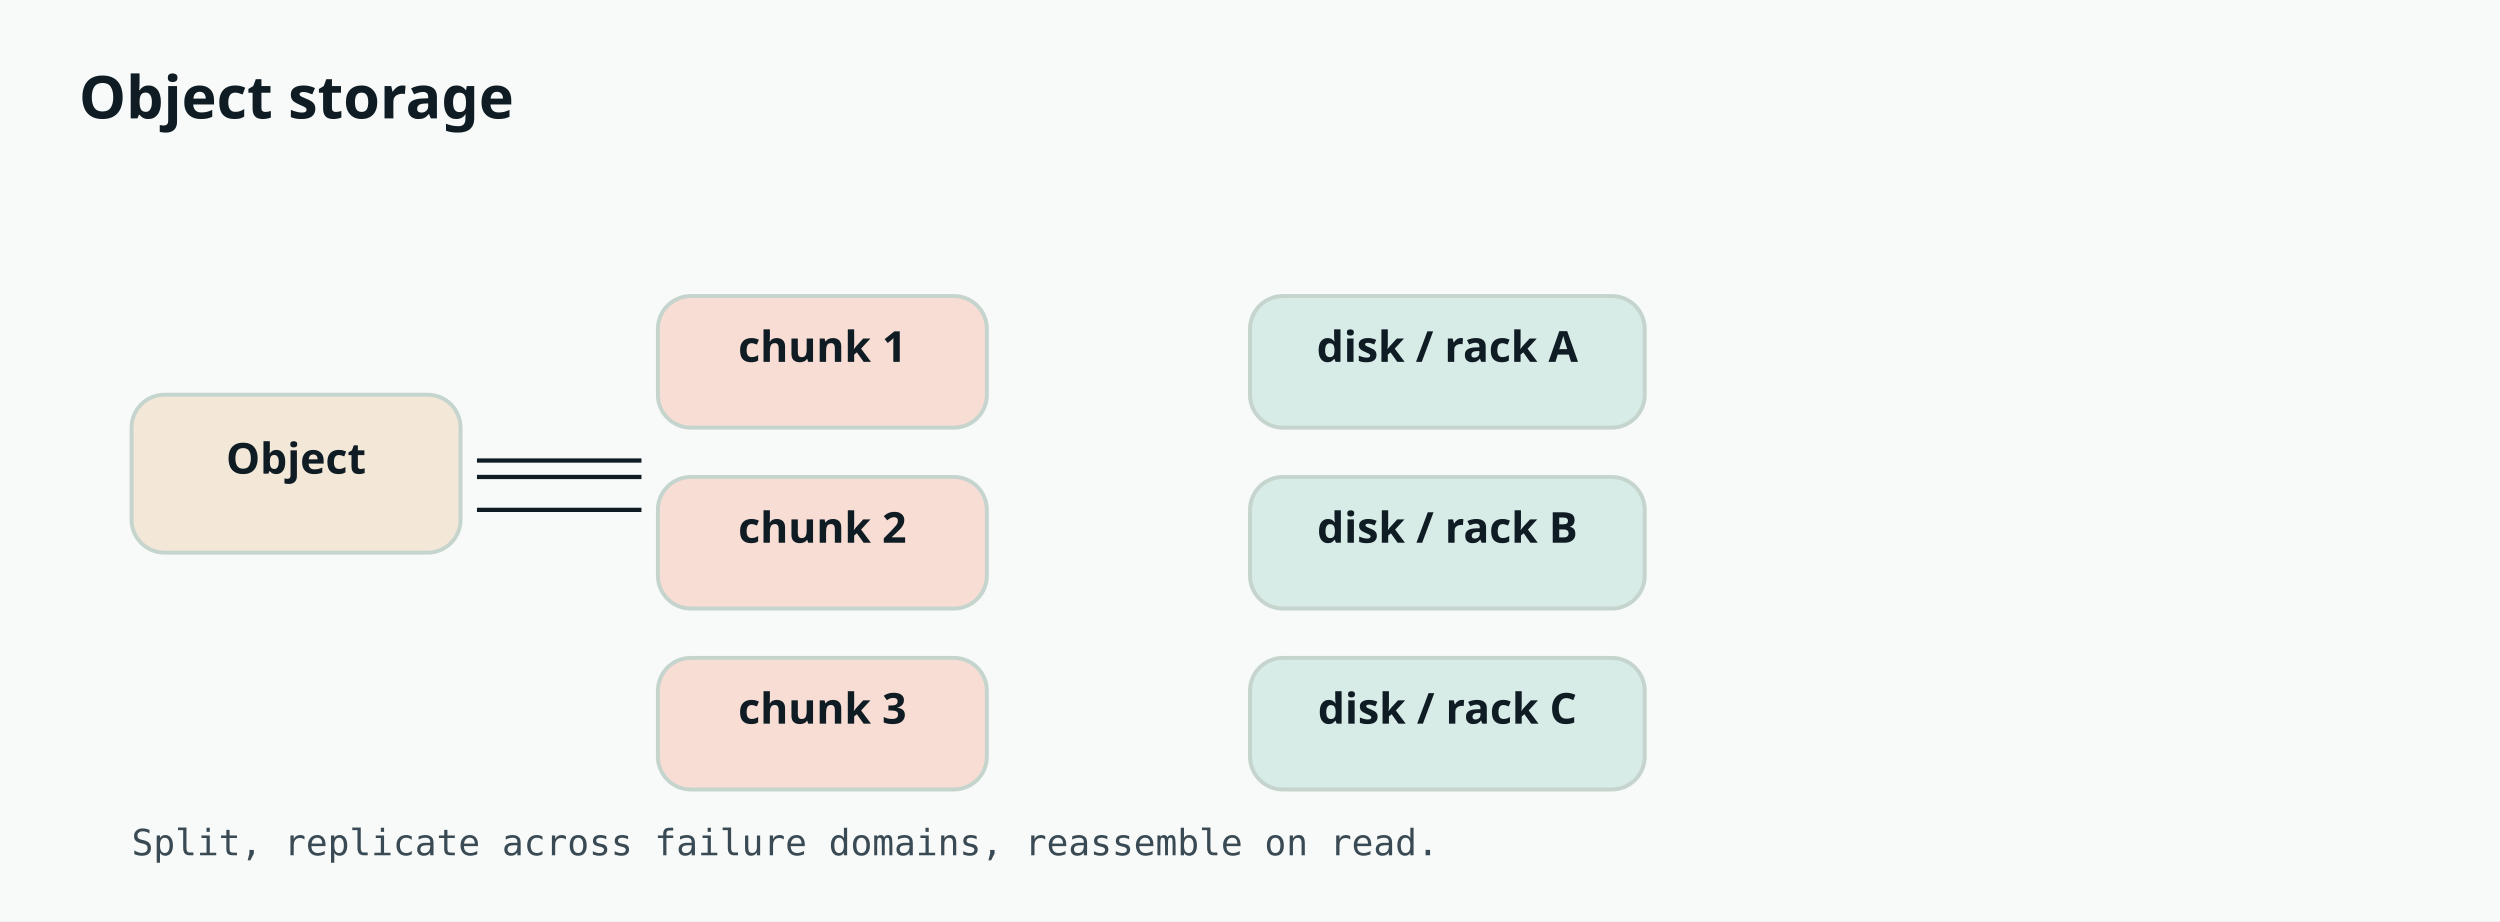
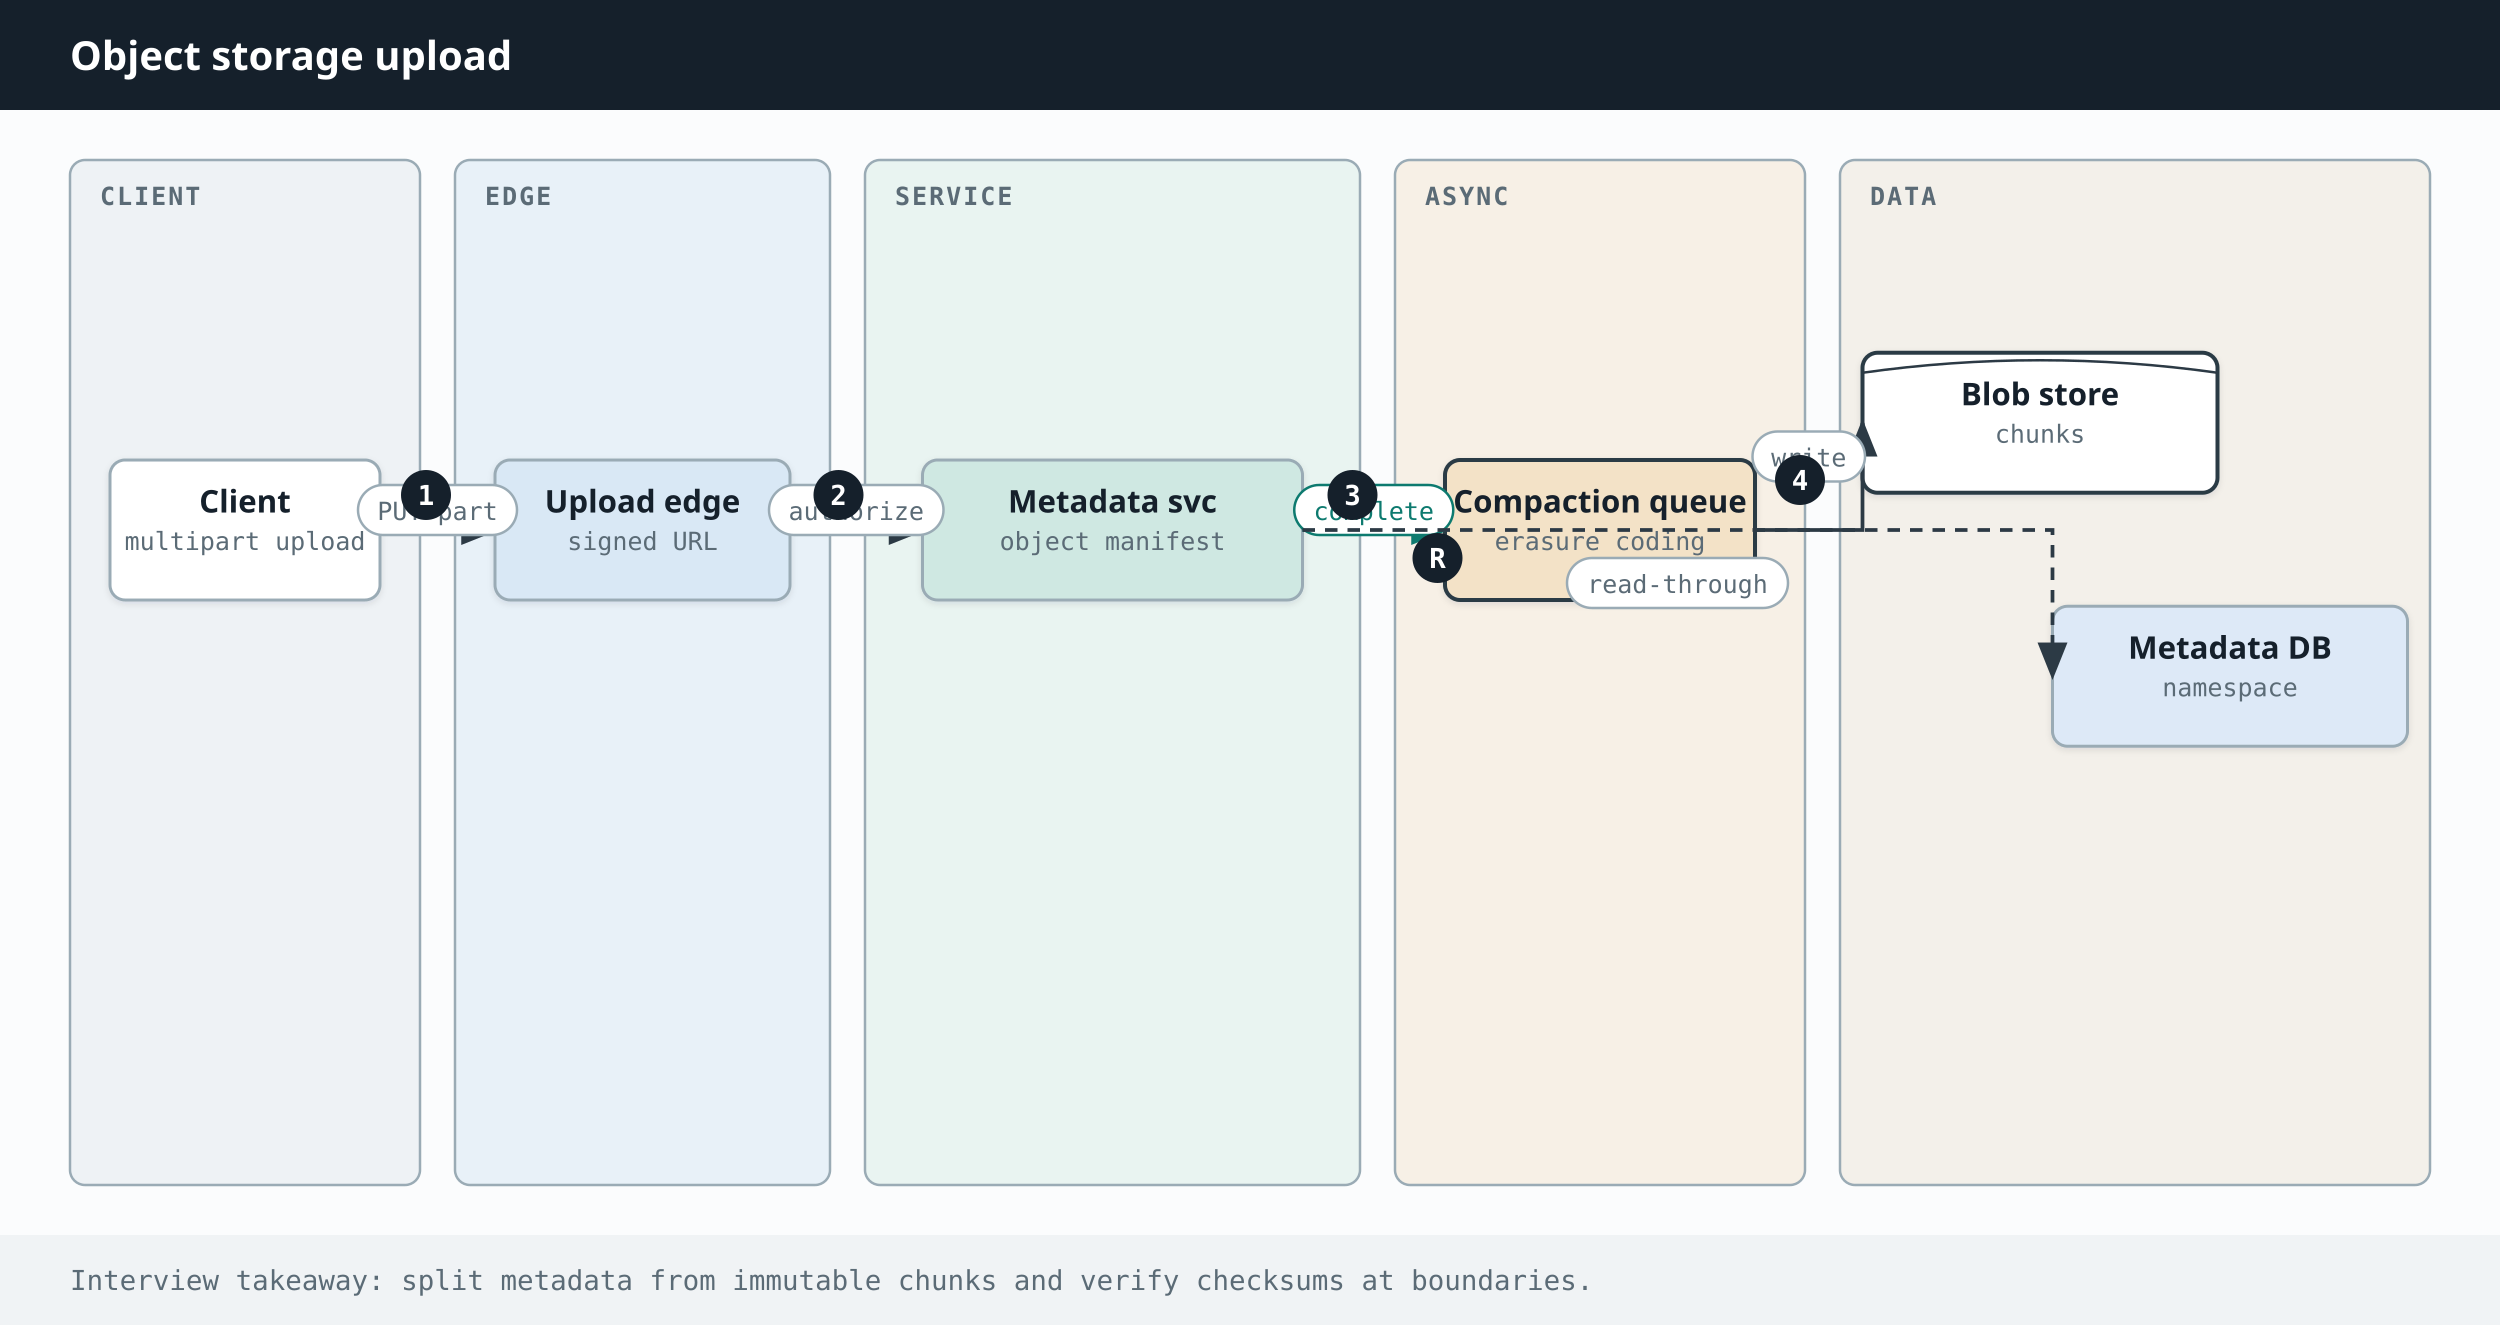
- <svg xmlns="http://www.w3.org/2000/svg" width="760" height="280" viewBox="0 0 760 280" role="img" aria-label="Object storage">
+ <svg xmlns="http://www.w3.org/2000/svg" width="1000" height="530" viewBox="0 0 1000 530" role="img" aria-label="Object storage upload">
  <defs>
-     <marker id="arrowhead" markerWidth="8" markerHeight="8" refX="6" refY="3" orient="auto">
-       <path d="M0,0 L6,3 L0,6 Z" fill="#0f1c24" />
+     <marker id="arr-object-storage-upload" markerWidth="10" markerHeight="8" refX="9" refY="4" orient="auto">
+       <path d="M0,0 L10,4 L0,8 Z" fill="#2c3a45" />
    </marker>
+     <marker id="arr-acc-object-storage-upload" markerWidth="10" markerHeight="8" refX="9" refY="4" orient="auto">
+       <path d="M0,0 L10,4 L0,8 Z" fill="#0d7a6f" />
+     </marker>
+     <filter id="sh-object-storage-upload" x="-8%" y="-8%" width="116%" height="124%">
+       <feDropShadow dx="0" dy="1" stdDeviation="1.2" flood-color="#15202b" flood-opacity="0.10" />
+     </filter>
  </defs>
-   <rect width="760" height="280" fill="#f7faf8" />
-   <text x="24" y="36" font-family="Manrope, Segoe UI, sans-serif" font-size="18" font-weight="700" fill="#0f1c24">Object storage</text>
-   <rect x="40" y="120" width="100" height="48" rx="10" fill="#f3e8d8" stroke="#c5d5ce" stroke-width="1.2" />
-   <text x="90.0" y="144.0" text-anchor="middle" font-family="Manrope, Segoe UI, sans-serif" font-size="13" font-weight="650" fill="#0f1c24">Object</text>
-   <rect x="200" y="90" width="100" height="40" rx="10" fill="#f7ddd4" stroke="#c5d5ce" stroke-width="1.2" />
-   <text x="250.0" y="110.0" text-anchor="middle" font-family="Manrope, Segoe UI, sans-serif" font-size="13" font-weight="650" fill="#0f1c24">chunk 1</text>
-   <rect x="200" y="145" width="100" height="40" rx="10" fill="#f7ddd4" stroke="#c5d5ce" stroke-width="1.2" />
-   <text x="250.0" y="165.0" text-anchor="middle" font-family="Manrope, Segoe UI, sans-serif" font-size="13" font-weight="650" fill="#0f1c24">chunk 2</text>
-   <rect x="200" y="200" width="100" height="40" rx="10" fill="#f7ddd4" stroke="#c5d5ce" stroke-width="1.2" />
-   <text x="250.0" y="220.0" text-anchor="middle" font-family="Manrope, Segoe UI, sans-serif" font-size="13" font-weight="650" fill="#0f1c24">chunk 3</text>
-   <rect x="380" y="90" width="120" height="40" rx="10" fill="#d7ebe7" stroke="#c5d5ce" stroke-width="1.2" />
-   <text x="440.0" y="110.0" text-anchor="middle" font-family="Manrope, Segoe UI, sans-serif" font-size="13" font-weight="650" fill="#0f1c24">disk / rack A</text>
-   <rect x="380" y="145" width="120" height="40" rx="10" fill="#d7ebe7" stroke="#c5d5ce" stroke-width="1.2" />
-   <text x="440.0" y="165.0" text-anchor="middle" font-family="Manrope, Segoe UI, sans-serif" font-size="13" font-weight="650" fill="#0f1c24">disk / rack B</text>
-   <rect x="380" y="200" width="120" height="40" rx="10" fill="#d7ebe7" stroke="#c5d5ce" stroke-width="1.2" />
-   <text x="440.0" y="220.0" text-anchor="middle" font-family="Manrope, Segoe UI, sans-serif" font-size="13" font-weight="650" fill="#0f1c24">disk / rack C</text>
-   <path d="M145 140 H195" stroke="#0f1c24" stroke-width="1.3" />
-   <path d="M145 145 H195" stroke="#0f1c24" stroke-width="1.3" />
-   <path d="M145 155 H195" stroke="#0f1c24" stroke-width="1.3" />
-   <text x="40" y="260" font-family="IBM Plex Mono, ui-monospace, monospace" font-size="11" fill="#3a4a54">Split, replicate across failure domains, reassemble on read.</text>
+   <rect width="1000" height="530" fill="#fbfcfd" />
+   <rect x="0" y="0" width="1000" height="44" fill="#15202b" />
+   <text x="28" y="28" font-family="Manrope, 'Segoe UI', system-ui, sans-serif" font-size="16" font-weight="700" fill="#ffffff">Object storage upload</text>
+   <rect x="28" y="64" width="140" height="410" rx="6" fill="#eef2f5" stroke="#9aabb5" stroke-width="1" />
+   <text x="40" y="82" font-family="'IBM Plex Mono', ui-monospace, monospace" font-size="10" font-weight="600" letter-spacing="0.08em" fill="#5b6b76">CLIENT</text>
+   <rect x="182" y="64" width="150" height="410" rx="6" fill="#e8f1f8" stroke="#9aabb5" stroke-width="1" />
+   <text x="194" y="82" font-family="'IBM Plex Mono', ui-monospace, monospace" font-size="10" font-weight="600" letter-spacing="0.08em" fill="#5b6b76">EDGE</text>
+   <rect x="346" y="64" width="198" height="410" rx="6" fill="#e9f4f1" stroke="#9aabb5" stroke-width="1" />
+   <text x="358" y="82" font-family="'IBM Plex Mono', ui-monospace, monospace" font-size="10" font-weight="600" letter-spacing="0.08em" fill="#5b6b76">SERVICE</text>
+   <rect x="558" y="64" width="164" height="410" rx="6" fill="#f7f0e6" stroke="#9aabb5" stroke-width="1" />
+   <text x="570" y="82" font-family="'IBM Plex Mono', ui-monospace, monospace" font-size="10" font-weight="600" letter-spacing="0.08em" fill="#5b6b76">ASYNC</text>
+   <rect x="736" y="64" width="236" height="410" rx="6" fill="#f3f0ea" stroke="#9aabb5" stroke-width="1" />
+   <text x="748" y="82" font-family="'IBM Plex Mono', ui-monospace, monospace" font-size="10" font-weight="600" letter-spacing="0.08em" fill="#5b6b76">DATA</text>
+   <rect x="44" y="184" width="108" height="56" rx="6" fill="#ffffff" stroke="#9aabb5" stroke-width="1.2" filter="url(#sh-object-storage-upload)" />
+   <text x="98" y="205" text-anchor="middle" font-family="Manrope, 'Segoe UI', system-ui, sans-serif" font-size="12.5" font-weight="650" fill="#15202b">Client</text>
+   <text x="98" y="220" text-anchor="middle" font-family="'IBM Plex Mono', ui-monospace, monospace" font-size="10" fill="#5b6b76">multipart upload</text>
+   <rect x="198" y="184" width="118" height="56" rx="6" fill="#d9e8f5" stroke="#9aabb5" stroke-width="1.2" filter="url(#sh-object-storage-upload)" />
+   <text x="257" y="205" text-anchor="middle" font-family="Manrope, 'Segoe UI', system-ui, sans-serif" font-size="12.5" font-weight="650" fill="#15202b">Upload edge</text>
+   <text x="257" y="220" text-anchor="middle" font-family="'IBM Plex Mono', ui-monospace, monospace" font-size="10" fill="#5b6b76">signed URL</text>
+   <rect x="369" y="184" width="152" height="56" rx="6" fill="#cfe8e2" stroke="#9aabb5" stroke-width="1.2" filter="url(#sh-object-storage-upload)" />
+   <text x="445" y="205" text-anchor="middle" font-family="Manrope, 'Segoe UI', system-ui, sans-serif" font-size="12.5" font-weight="650" fill="#15202b">Metadata svc</text>
+   <text x="445" y="220" text-anchor="middle" font-family="'IBM Plex Mono', ui-monospace, monospace" font-size="10" fill="#5b6b76">object manifest</text>
+   <rect x="578" y="184" width="124" height="56" rx="6" fill="#f3e2c7" stroke="#2c3a45" stroke-width="1.6" filter="url(#sh-object-storage-upload)" />
+   <text x="640" y="205" text-anchor="middle" font-family="Manrope, 'Segoe UI', system-ui, sans-serif" font-size="12.5" font-weight="650" fill="#15202b">Compaction queue</text>
+   <text x="640" y="220" text-anchor="middle" font-family="'IBM Plex Mono', ui-monospace, monospace" font-size="10" fill="#5b6b76">erasure coding</text>
+   <rect x="745" y="141.1" width="142" height="56" rx="6" fill="#ffffff" stroke="#2c3a45" stroke-width="1.6" filter="url(#sh-object-storage-upload)" />
+   <path d="M745,149.1 Q816,139.1 887,149.1" fill="none" stroke="#2c3a45" stroke-width="1" />
+   <text x="816" y="162.1" text-anchor="middle" font-family="Manrope, 'Segoe UI', system-ui, sans-serif" font-size="12.5" font-weight="650" fill="#15202b">Blob store</text>
+   <text x="816" y="177.1" text-anchor="middle" font-family="'IBM Plex Mono', ui-monospace, monospace" font-size="10" fill="#5b6b76">chunks</text>
+   <rect x="821" y="242.5" width="142" height="56" rx="6" fill="#dde9f7" stroke="#9aabb5" stroke-width="1.2" filter="url(#sh-object-storage-upload)" />
+   <text x="892" y="263.5" text-anchor="middle" font-family="Manrope, 'Segoe UI', system-ui, sans-serif" font-size="12.5" font-weight="650" fill="#15202b">Metadata DB</text>
+   <text x="892" y="278.5" text-anchor="middle" font-family="'IBM Plex Mono', ui-monospace, monospace" font-size="10" fill="#5b6b76">namespace</text>
+   <path d="M152 212 H198 V212" fill="none" stroke="#2c3a45" stroke-width="1.5" marker-end="url(#arr-object-storage-upload)" />
+   <rect x="143.2" y="194" width="63.6" height="20" rx="10" fill="#ffffff" stroke="#9aabb5" stroke-width="1" />
+   <text x="175" y="208" text-anchor="middle" font-family="'IBM Plex Mono', ui-monospace, monospace" font-size="10" font-weight="500" fill="#5b6b76">PUT part</text>
+   <circle cx="170.4" cy="198" r="10" fill="#15202b" />
+   <text x="170.4" y="202" text-anchor="middle" font-family="'IBM Plex Mono', ui-monospace, monospace" font-size="11" font-weight="700" fill="#fff">1</text>
+   <path d="M316 212 H369 V212" fill="none" stroke="#2c3a45" stroke-width="1.5" marker-end="url(#arr-object-storage-upload)" />
+   <rect x="307.6" y="194" width="69.8" height="20" rx="10" fill="#ffffff" stroke="#9aabb5" stroke-width="1" />
+   <text x="342.5" y="208" text-anchor="middle" font-family="'IBM Plex Mono', ui-monospace, monospace" font-size="10" font-weight="500" fill="#5b6b76">authorize</text>
+   <circle cx="335.4" cy="198" r="10" fill="#15202b" />
+   <text x="335.4" y="202" text-anchor="middle" font-family="'IBM Plex Mono', ui-monospace, monospace" font-size="11" font-weight="700" fill="#fff">2</text>
+   <path d="M521 212 H578 V212" fill="none" stroke="#0d7a6f" stroke-width="1.5" marker-end="url(#arr-acc-object-storage-upload)" />
+   <rect x="517.7" y="194" width="63.6" height="20" rx="10" fill="#ffffff" stroke="#0d7a6f" stroke-width="1" />
+   <text x="549.5" y="208" text-anchor="middle" font-family="'IBM Plex Mono', ui-monospace, monospace" font-size="10" font-weight="500" fill="#0d7a6f">complete</text>
+   <circle cx="541" cy="198" r="10" fill="#15202b" />
+   <text x="541" y="202" text-anchor="middle" font-family="'IBM Plex Mono', ui-monospace, monospace" font-size="11" font-weight="700" fill="#fff">3</text>
+   <path d="M702 212 H745 V169.1" fill="none" stroke="#2c3a45" stroke-width="1.5" marker-end="url(#arr-object-storage-upload)" />
+   <rect x="701" y="172.6" width="45" height="20" rx="10" fill="#ffffff" stroke="#9aabb5" stroke-width="1" />
+   <text x="723.5" y="186.6" text-anchor="middle" font-family="'IBM Plex Mono', ui-monospace, monospace" font-size="10" font-weight="500" fill="#5b6b76">write</text>
+   <circle cx="720" cy="192" r="10" fill="#15202b" />
+   <text x="720" y="196" text-anchor="middle" font-family="'IBM Plex Mono', ui-monospace, monospace" font-size="11" font-weight="700" fill="#fff">4</text>
+   <path d="M521 212 H821 V270.5" fill="none" stroke="#2c3a45" stroke-width="1.5" stroke-dasharray="5 4" marker-end="url(#arr-object-storage-upload)" />
+   <rect x="626.8" y="223.2" width="88.4" height="20" rx="10" fill="#ffffff" stroke="#9aabb5" stroke-width="1" />
+   <text x="671" y="237.2" text-anchor="middle" font-family="'IBM Plex Mono', ui-monospace, monospace" font-size="10" font-weight="500" fill="#5b6b76">read-through</text>
+   <circle cx="575" cy="223.2" r="10" fill="#15202b" />
+   <text x="575" y="227.2" text-anchor="middle" font-family="'IBM Plex Mono', ui-monospace, monospace" font-size="11" font-weight="700" fill="#fff">R</text>
+   <rect x="0" y="494" width="1000" height="36" fill="#f0f3f5" />
+   <text x="28" y="516" font-family="'IBM Plex Mono', ui-monospace, monospace" font-size="11" fill="#5b6b76">Interview takeaway: split metadata from immutable chunks and verify checksums at boundaries.</text>
</svg>
